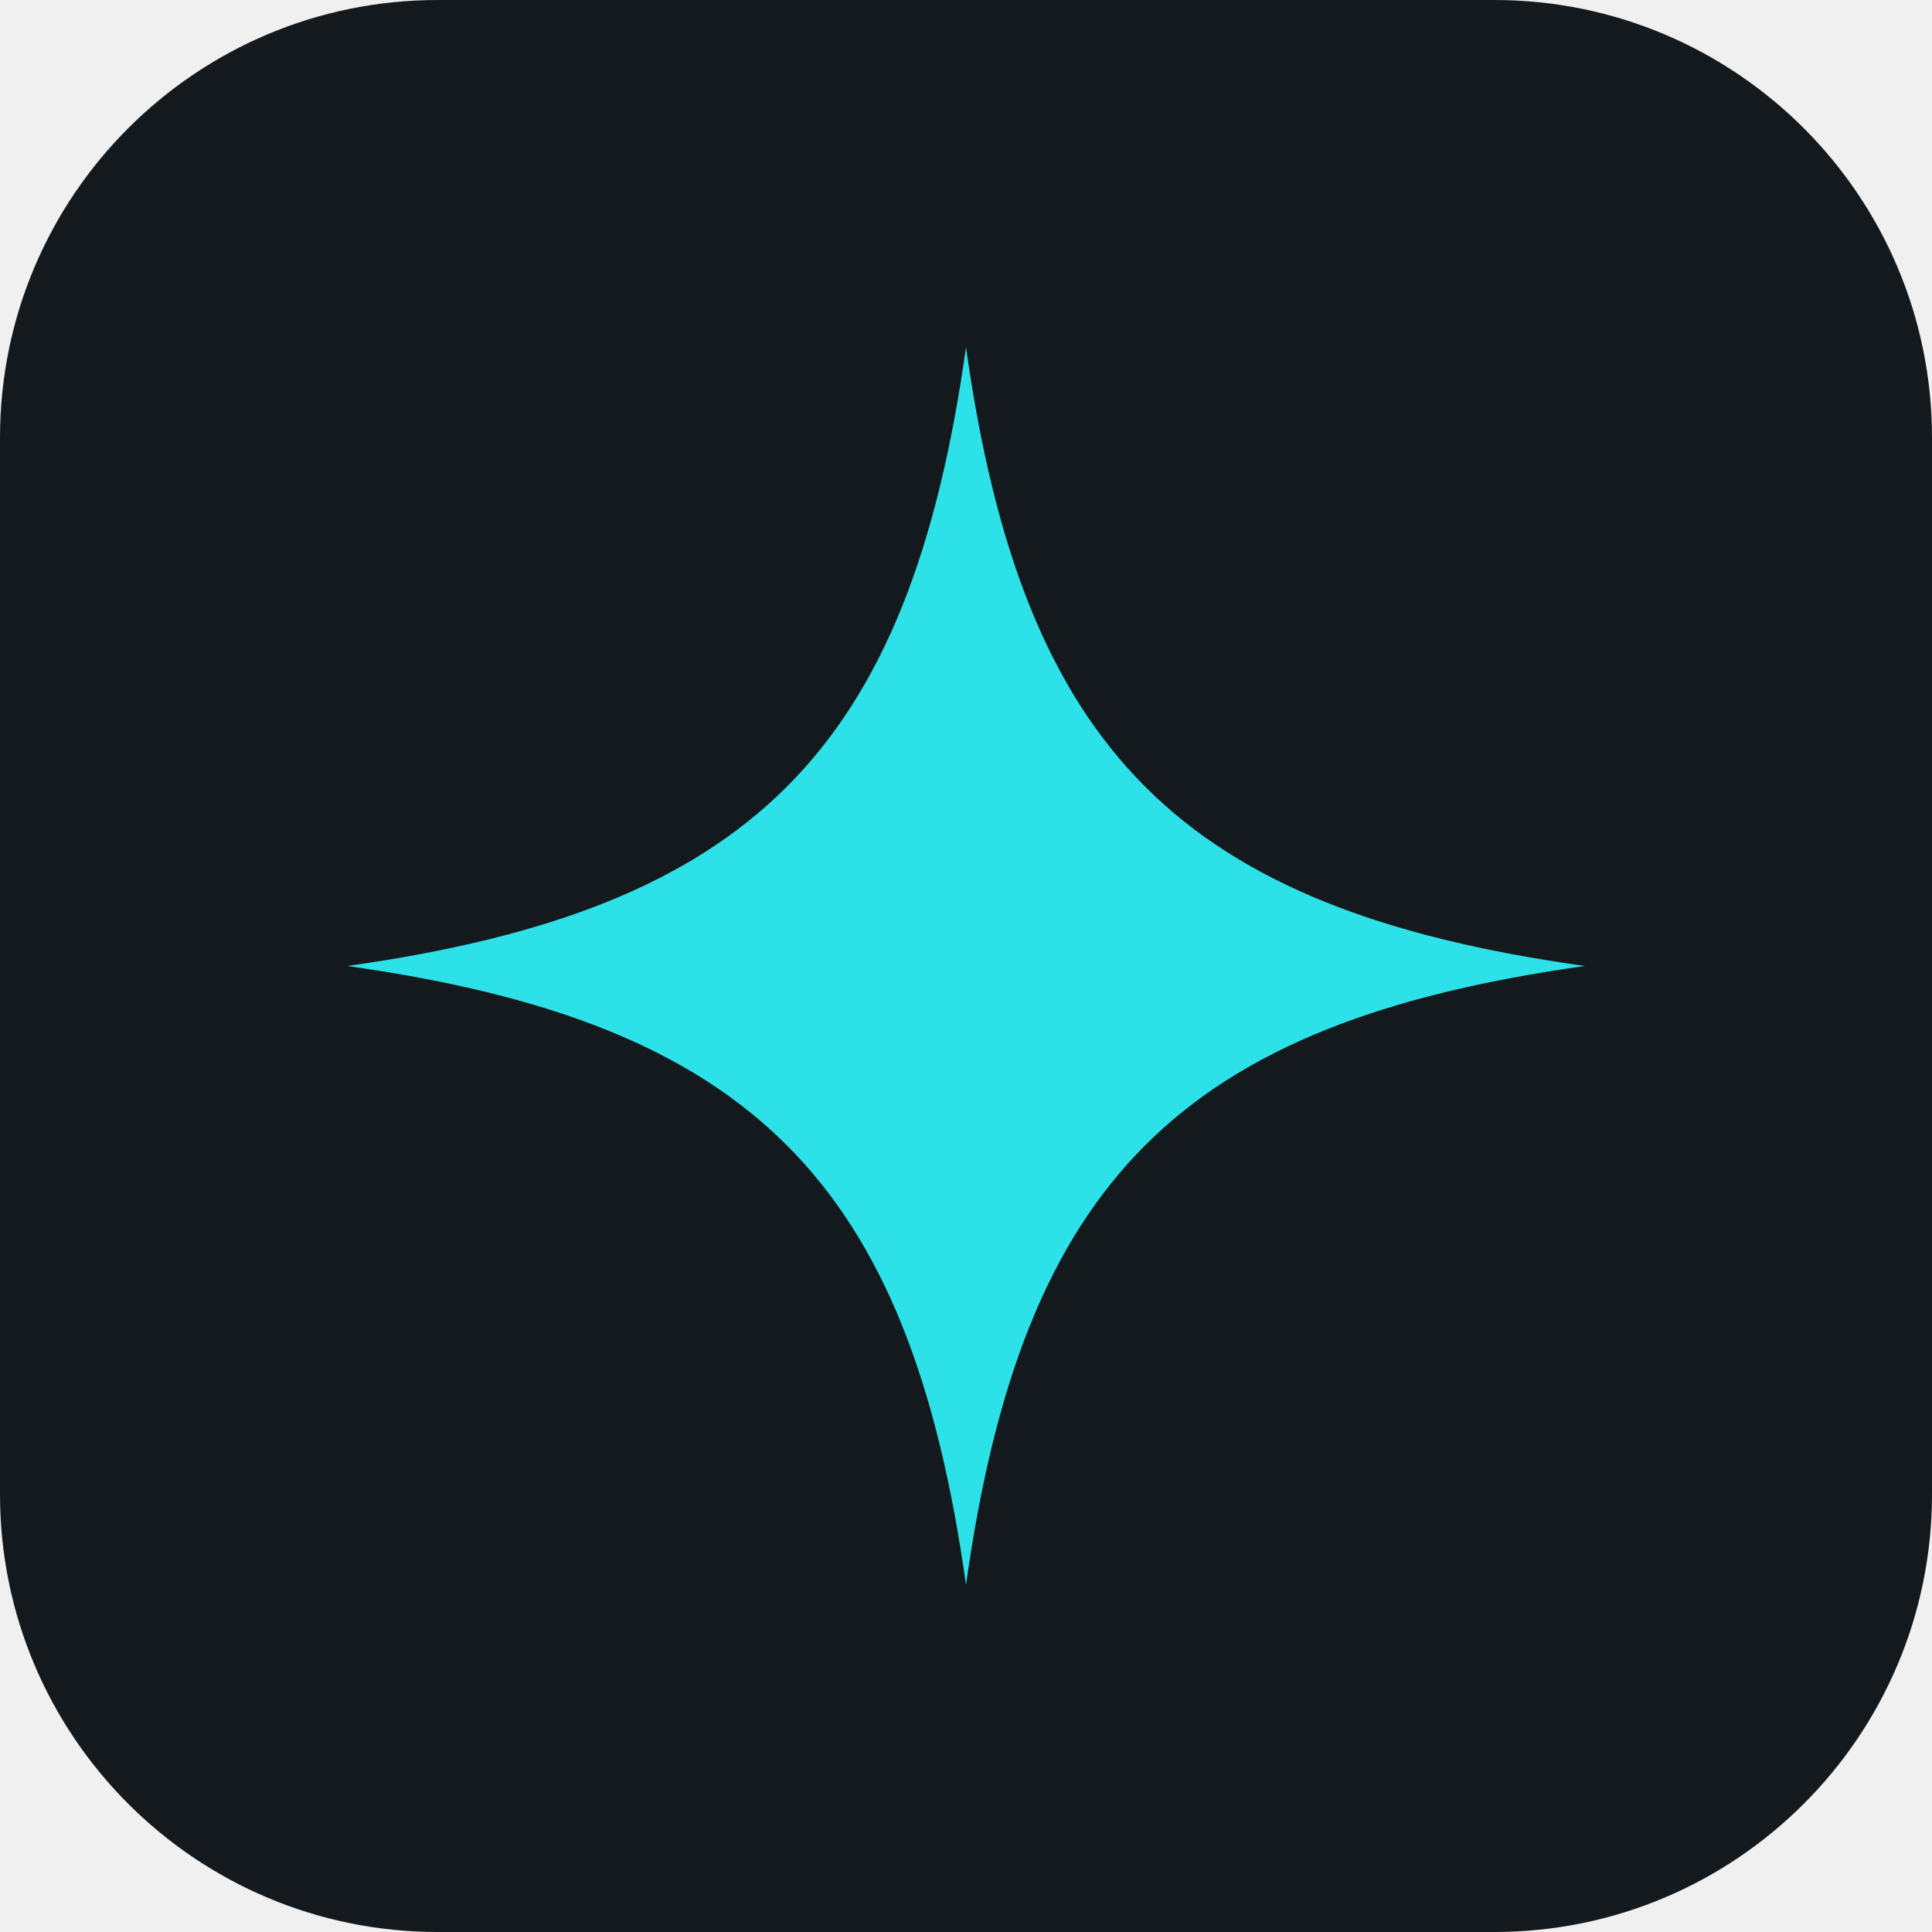
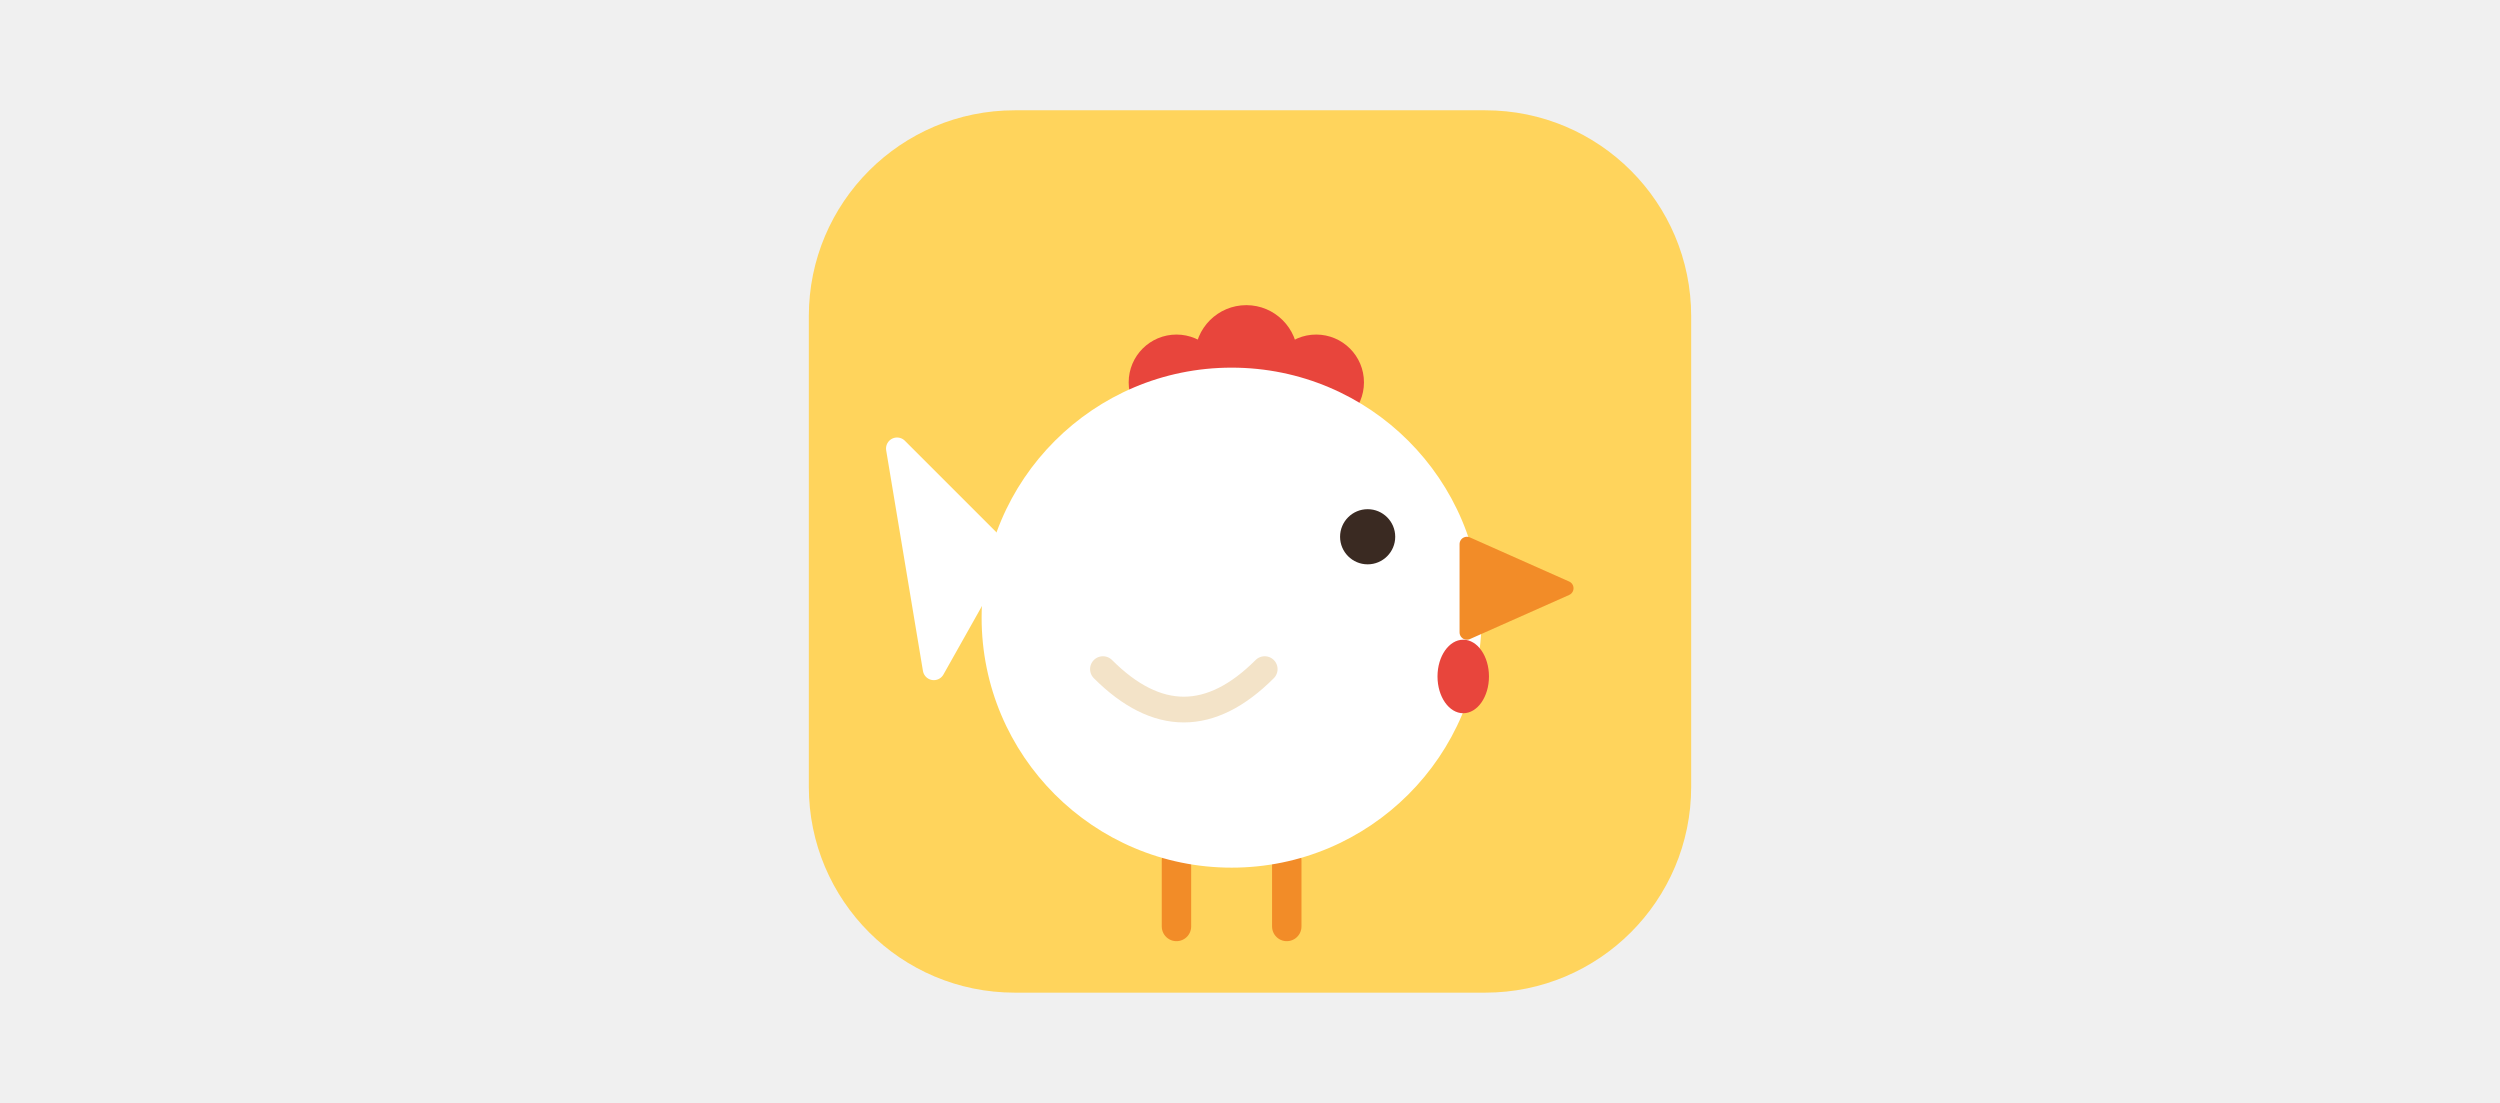
- <svg xmlns="http://www.w3.org/2000/svg" viewBox="0 0 512 512">
-   <rect width="512" height="512" rx="116" fill="#13191c" />
-   <path d="M256 92C271 199 313 241 420 256C313 271 271 313 256 420C241 313 199 271 92 256C199 241 241 199 256 92Z" fill="#2ce2e8" />
+ <svg xmlns="http://www.w3.org/2000/svg" width="100%" viewBox="0 0 680 300" role="img" style="">
+   <rect x="220" y="30" width="240" height="240" rx="56" fill="#FFD45C" style="fill:rgb(255, 212, 92);stroke:none;color:rgb(11, 11, 11);stroke-width:1px;stroke-linecap:butt;stroke-linejoin:miter;opacity:1;font-family:anthropic-sans, -apple-system, BlinkMacSystemFont, &quot;Segoe UI&quot;, sans-serif;font-size:16px;font-weight:400;text-anchor:start;dominant-baseline:auto" />
+   <path d="M320 234 L320 252 M350 234 L350 252" stroke="#F28C28" stroke-width="8" stroke-linecap="round" style="fill:rgb(0, 0, 0);stroke:rgb(242, 140, 40);color:rgb(11, 11, 11);stroke-width:8px;stroke-linecap:round;stroke-linejoin:miter;opacity:1;font-family:anthropic-sans, -apple-system, BlinkMacSystemFont, &quot;Segoe UI&quot;, sans-serif;font-size:16px;font-weight:400;text-anchor:start;dominant-baseline:auto" />
+   <circle cx="320" cy="104" r="13" fill="#E8453C" style="fill:rgb(232, 69, 60);stroke:none;color:rgb(11, 11, 11);stroke-width:1px;stroke-linecap:butt;stroke-linejoin:miter;opacity:1;font-family:anthropic-sans, -apple-system, BlinkMacSystemFont, &quot;Segoe UI&quot;, sans-serif;font-size:16px;font-weight:400;text-anchor:start;dominant-baseline:auto" />
+   <circle cx="339" cy="97" r="14" fill="#E8453C" style="fill:rgb(232, 69, 60);stroke:none;color:rgb(11, 11, 11);stroke-width:1px;stroke-linecap:butt;stroke-linejoin:miter;opacity:1;font-family:anthropic-sans, -apple-system, BlinkMacSystemFont, &quot;Segoe UI&quot;, sans-serif;font-size:16px;font-weight:400;text-anchor:start;dominant-baseline:auto" />
+   <circle cx="358" cy="104" r="13" fill="#E8453C" style="fill:rgb(232, 69, 60);stroke:none;color:rgb(11, 11, 11);stroke-width:1px;stroke-linecap:butt;stroke-linejoin:miter;opacity:1;font-family:anthropic-sans, -apple-system, BlinkMacSystemFont, &quot;Segoe UI&quot;, sans-serif;font-size:16px;font-weight:400;text-anchor:start;dominant-baseline:auto" />
+   <path d="M272 150 L244 122 L254 182 Z" fill="#FFFFFF" stroke="#FFFFFF" stroke-width="6" stroke-linejoin="round" style="fill:rgb(255, 255, 255);stroke:rgb(255, 255, 255);color:rgb(11, 11, 11);stroke-width:6px;stroke-linecap:butt;stroke-linejoin:round;opacity:1;font-family:anthropic-sans, -apple-system, BlinkMacSystemFont, &quot;Segoe UI&quot;, sans-serif;font-size:16px;font-weight:400;text-anchor:start;dominant-baseline:auto" />
+   <circle cx="335" cy="168" r="68" fill="#FFFFFF" style="fill:rgb(255, 255, 255);stroke:none;color:rgb(11, 11, 11);stroke-width:1px;stroke-linecap:butt;stroke-linejoin:miter;opacity:1;font-family:anthropic-sans, -apple-system, BlinkMacSystemFont, &quot;Segoe UI&quot;, sans-serif;font-size:16px;font-weight:400;text-anchor:start;dominant-baseline:auto" />
+   <path d="M399 148 L426 160 L399 172 Z" fill="#F28C28" stroke="#F28C28" stroke-width="4" stroke-linejoin="round" style="fill:rgb(242, 140, 40);stroke:rgb(242, 140, 40);color:rgb(11, 11, 11);stroke-width:4px;stroke-linecap:butt;stroke-linejoin:round;opacity:1;font-family:anthropic-sans, -apple-system, BlinkMacSystemFont, &quot;Segoe UI&quot;, sans-serif;font-size:16px;font-weight:400;text-anchor:start;dominant-baseline:auto" />
+   <ellipse cx="398" cy="184" rx="7" ry="10" fill="#E8453C" style="fill:rgb(232, 69, 60);stroke:none;color:rgb(11, 11, 11);stroke-width:1px;stroke-linecap:butt;stroke-linejoin:miter;opacity:1;font-family:anthropic-sans, -apple-system, BlinkMacSystemFont, &quot;Segoe UI&quot;, sans-serif;font-size:16px;font-weight:400;text-anchor:start;dominant-baseline:auto" />
+   <circle cx="372" cy="146" r="7.5" fill="#3A2A22" style="fill:rgb(58, 42, 34);stroke:none;color:rgb(11, 11, 11);stroke-width:1px;stroke-linecap:butt;stroke-linejoin:miter;opacity:1;font-family:anthropic-sans, -apple-system, BlinkMacSystemFont, &quot;Segoe UI&quot;, sans-serif;font-size:16px;font-weight:400;text-anchor:start;dominant-baseline:auto" />
+   <path d="M300 182 Q322 204 344 182" stroke="#F3E3C8" stroke-width="7" fill="none" stroke-linecap="round" style="fill:none;stroke:rgb(243, 227, 200);color:rgb(11, 11, 11);stroke-width:7px;stroke-linecap:round;stroke-linejoin:miter;opacity:1;font-family:anthropic-sans, -apple-system, BlinkMacSystemFont, &quot;Segoe UI&quot;, sans-serif;font-size:16px;font-weight:400;text-anchor:start;dominant-baseline:auto" />
</svg>
